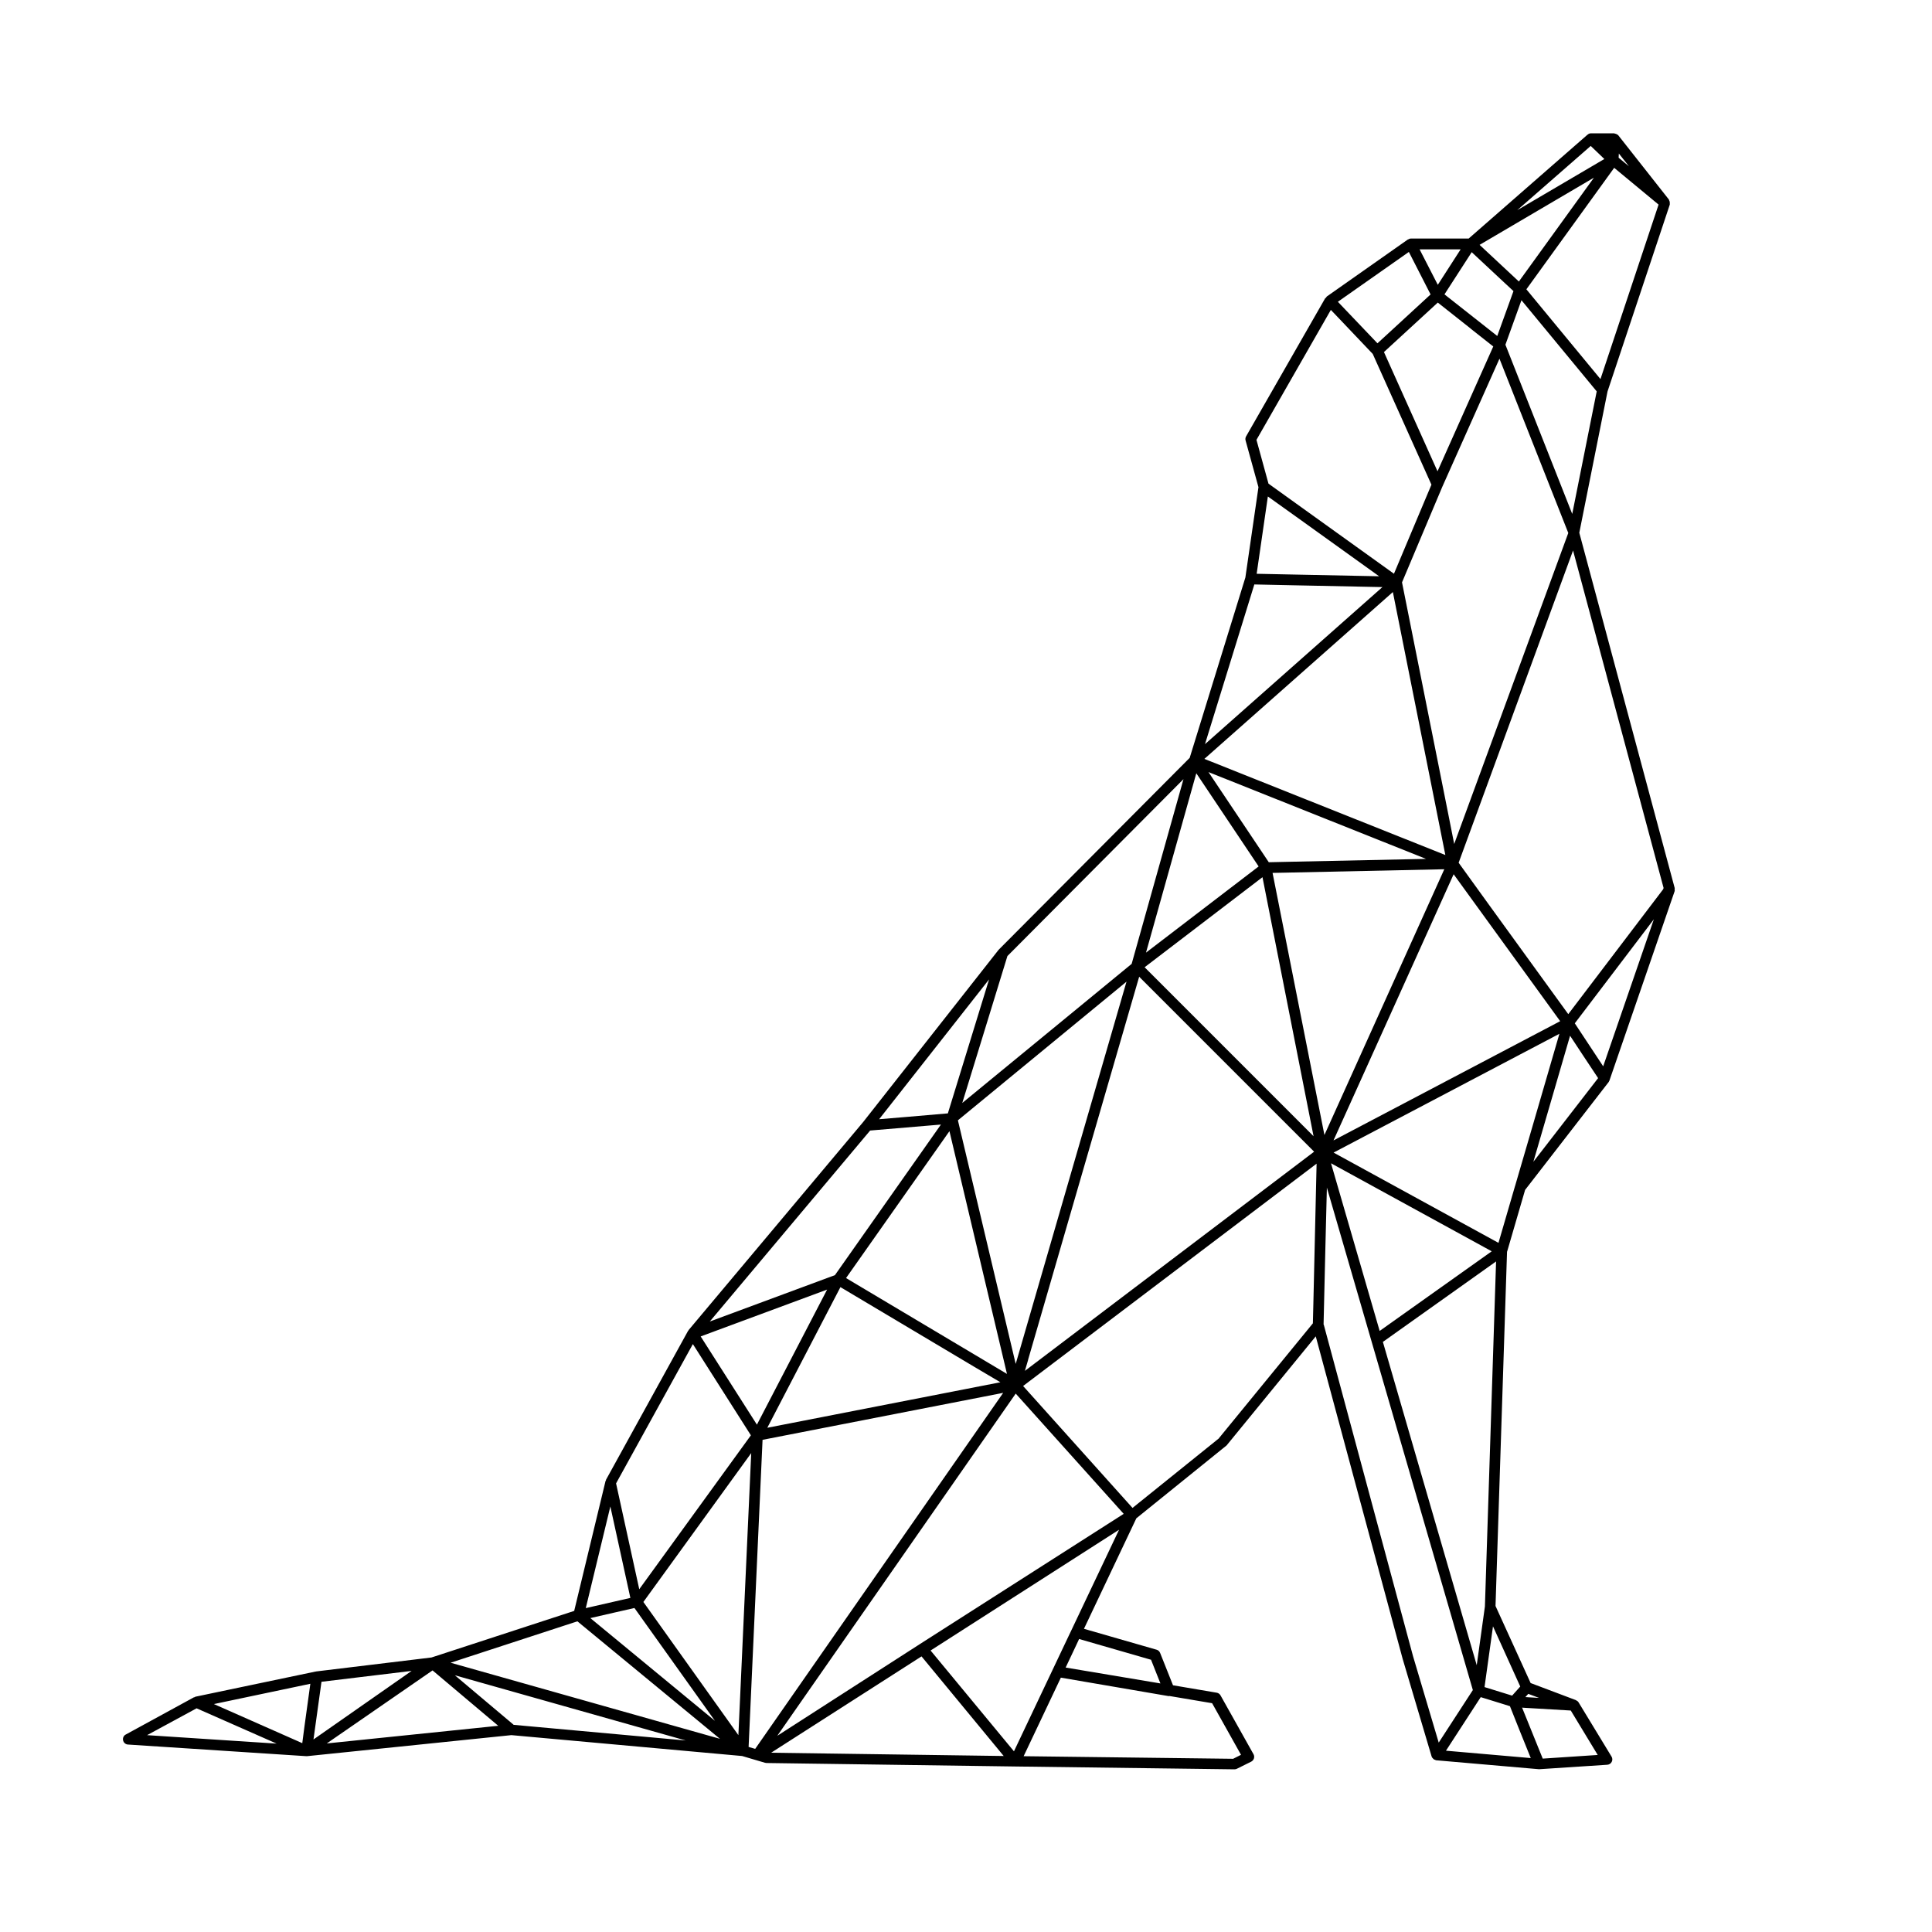
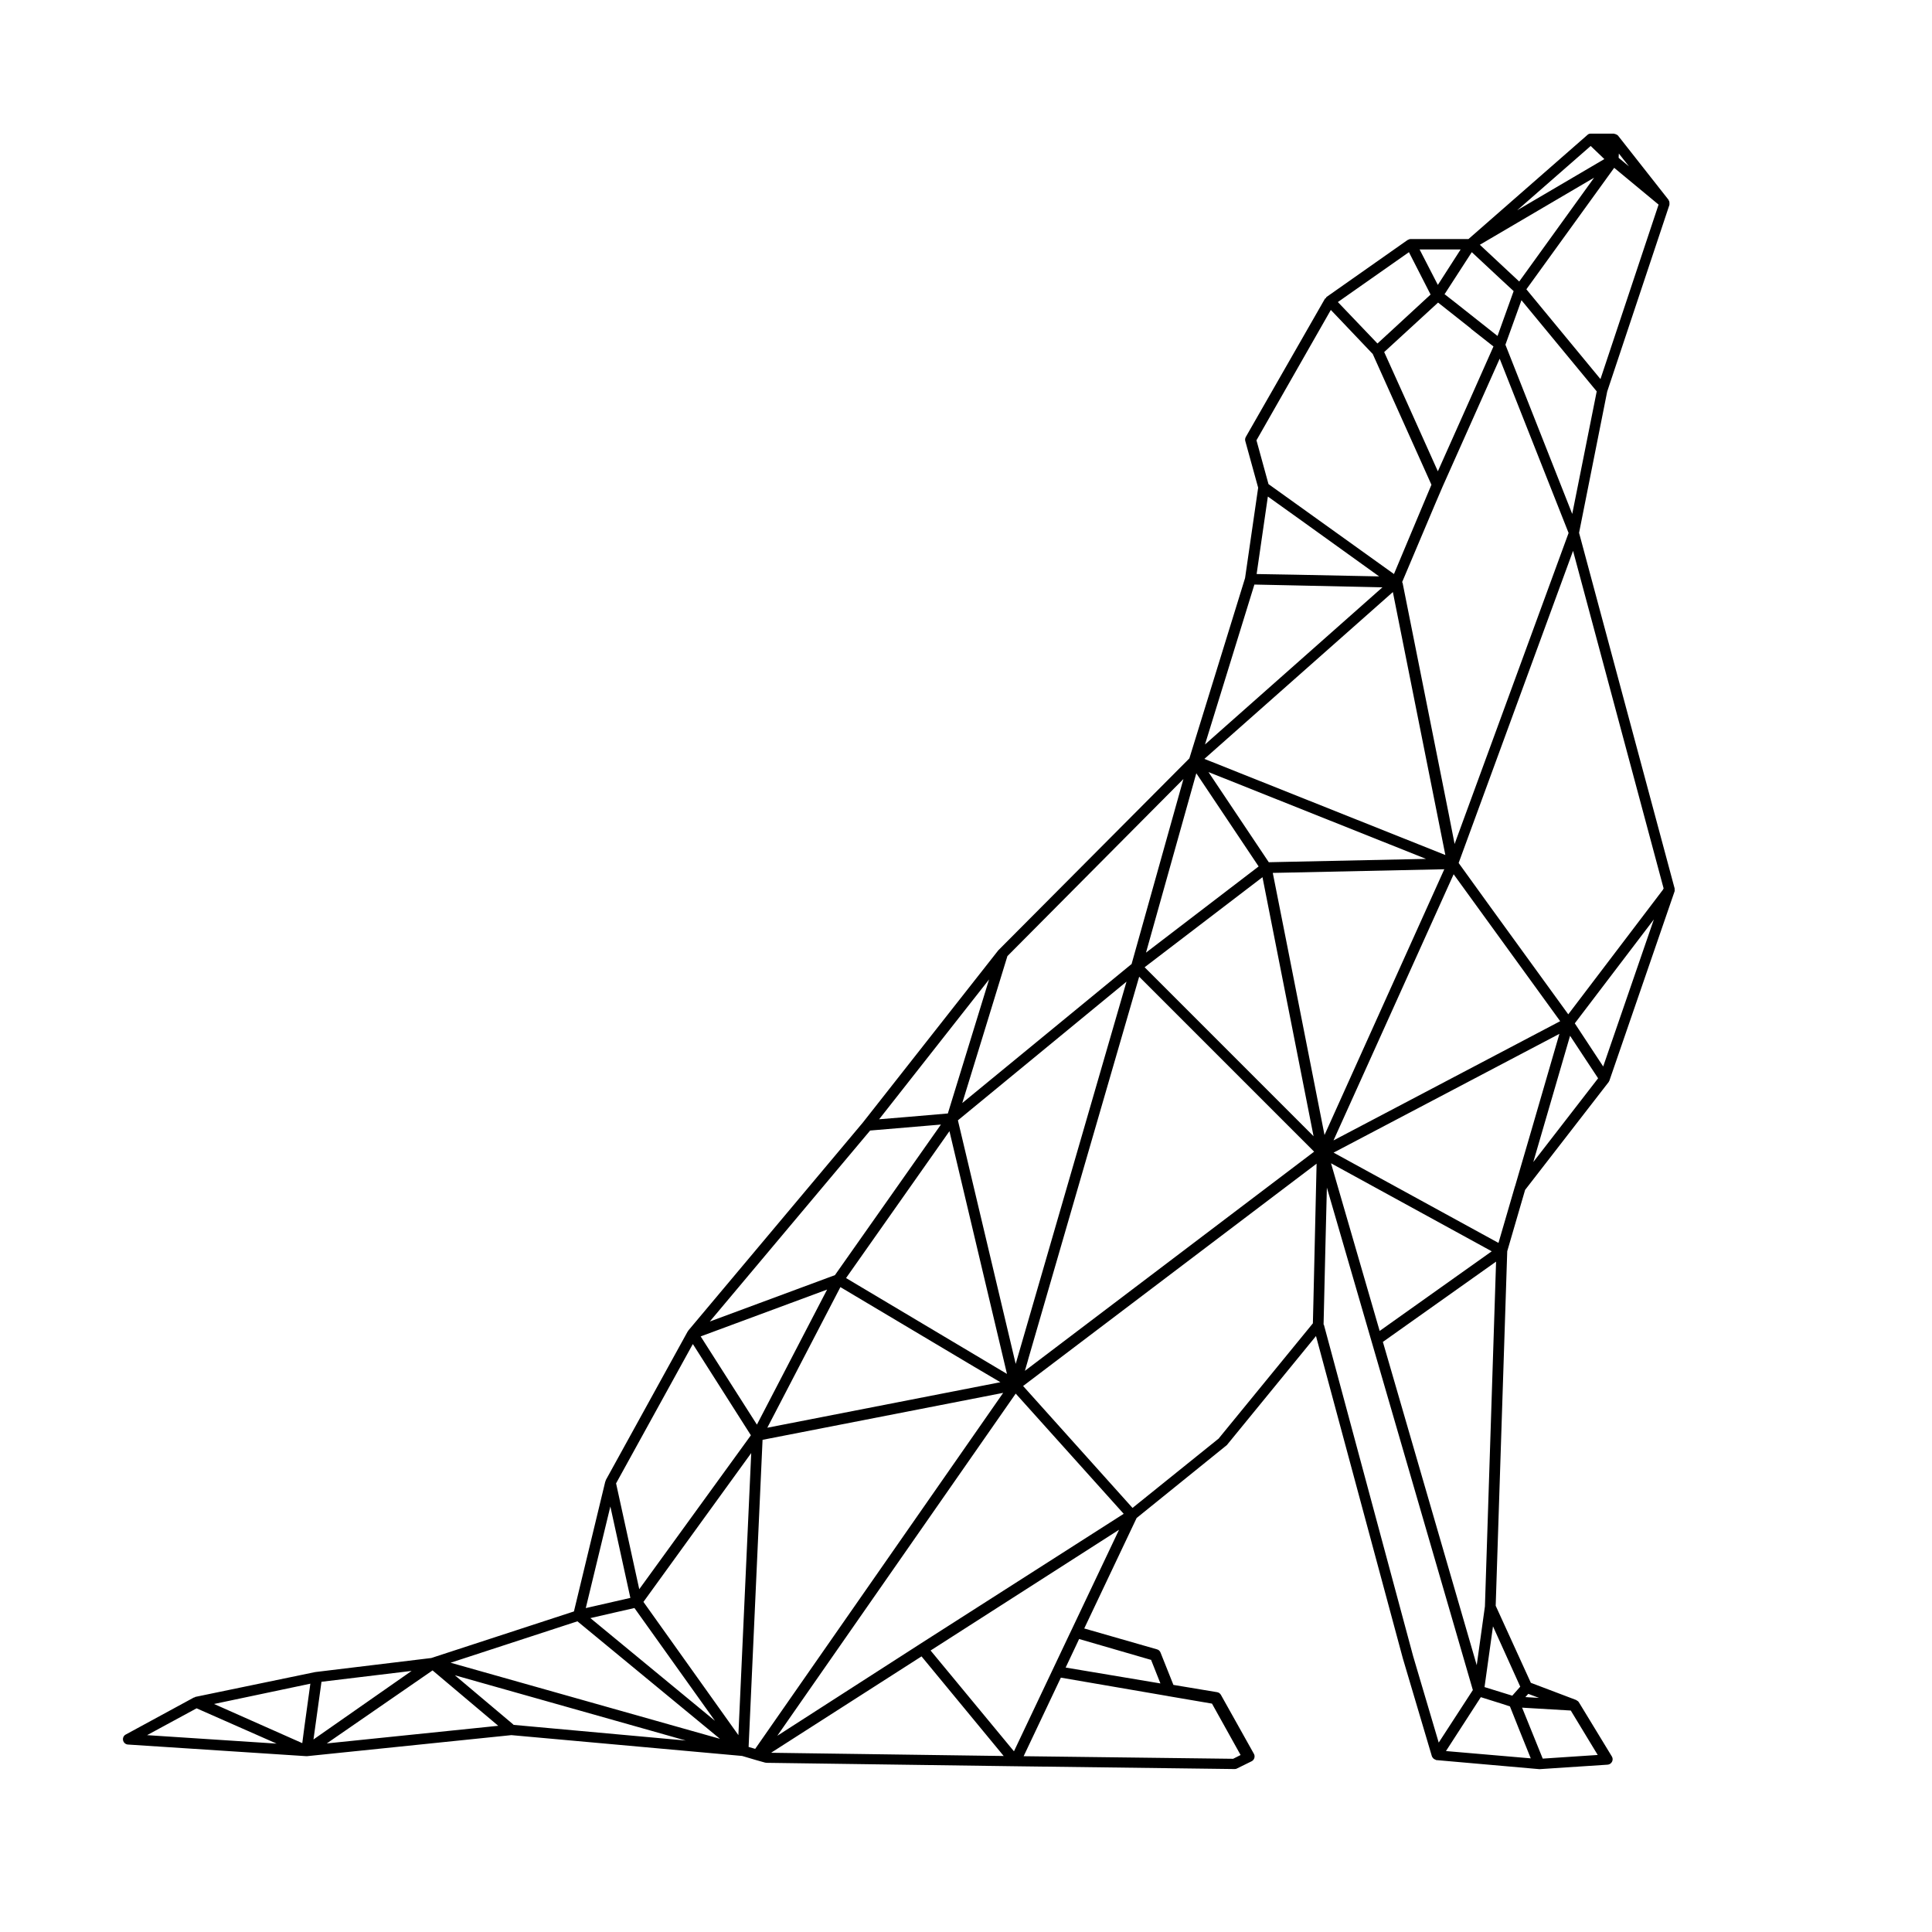
<svg xmlns="http://www.w3.org/2000/svg" viewBox="0 0 90 90">
-   <path d="M70.207 58.307l.838-2.876 3.904-5.04c0-.01 0-.02.01-.03.01-.013.02-.022.02-.04l3.03-8.8c.014-.036.003-.072 0-.11 0-.012.01-.022.007-.035L73.57 24.818l1.315-6.583 2.9-8.703c.003-.013 0-.025 0-.04.003-.02.003-.04 0-.06-.002-.04-.012-.07-.03-.1-.007-.012-.003-.026-.012-.037L75.383 6.3c-.003-.003-.01-.003-.012-.007v-.01c-.01-.008-.02-.005-.03-.012-.04-.03-.08-.04-.123-.05-.01 0-.016-.01-.025-.01h-1.08c-.06 0-.11.02-.152.06-.004.004-.01 0-.012.005l-5.532 4.836H65.73c-.05 0-.095.018-.134.043h-.01l-3.78 2.658c-.018.013-.018.038-.03.053-.012.012-.034.012-.043.027l-3.686 6.436c-.03.056-.042.124-.023.19l.6 2.175-.61 4.21-2.594 8.4-8.88 8.92c-.005.002-.006.01-.01.014-.003.003-.007.003-.01.006l-6.31 8.024-8.132 9.692c-.005.004-.003.012-.007.02-.005.006-.014.01-.02.02l-3.82 6.932c-.003.01 0 .02-.003.03s-.018.02-.02.03l-1.46 6.05-6.647 2.17-5.372.65c-.004 0-.007.005-.01.006-.004 0-.007-.004-.01-.003L9.1 79.04c-.016.006-.025.02-.04.027-.008 0-.018-.005-.026 0L5.86 80.8c-.1.05-.15.163-.127.27s.114.19.225.197l8.306.542h.04l9.518-.98 10.75.973.642.19.427.126c.02.006.048.01.07.01l11.584.162 10.21.132h.003c.04 0 .077-.01.11-.026l.665-.33c.063-.03.108-.088.13-.15.02-.068.013-.14-.02-.198l-1.536-2.74c-.037-.066-.102-.112-.176-.125l-2.038-.346-.6-1.507c-.03-.075-.09-.13-.164-.15l-3.384-.974 2.44-5.147 4.205-3.396 4.153-5.08 4.047 15.02 1.35 4.55c.002.006.008.01.01.016.003.006 0 .015.005.022.01.02.027.03.04.046.01.013.02.027.034.038.02.02.05.03.076.036.015.005.024.016.038.018.005 0 .01 0 .013.002l4.774.415h.04l3.155-.207c.087-.006.165-.057.205-.134.04-.076.038-.17-.007-.244l-1.538-2.53c-.027-.044-.068-.073-.114-.094-.005-.002-.007-.01-.013-.01l-2.105-.794-1.636-3.59.537-16.517zM49.91 75.94l-.138.29-2.538 5.353-3.644-4.406-.24-.29 8.78-5.626-2.22 4.68zm-34.935 2.404l4.2-.507-4.572 3.194.322-2.32.05-.36zm8.945 1.997l-2.73-2.3 9.168 2.59 1.588.448-8.026-.73zm34.62-53.61l.522-3.603 1.538 1.1 3.645 2.617-3.95-.08-1.756-.036zm3.457-12.293l.335.35 1.616 1.7 2.734 6.09-.92 2.185-.826 1.964-4.31-3.094-1.535-1.103-.56-2.04L62 14.43zM74.1 6.797l.637.61-4.06 2.385L74.1 6.8zm-3.523 48.45l-.772 2.65-7.682-4.205 10.52-5.534-1.24 4.263-.826 2.83zM27.5 75.377l1.133-.26.922-.21 3.75 5.256-5.395-4.448-.41-.338zm2.47-.75l2.045-2.823 2.98-4.114-.598 13.14-4.426-6.204zm8.56-14.553l-3.27 6.292-2.62-4.11 5.89-2.182zM59.837 40.15l-.732.016-2.81-4.2L66.43 40.01l-6.594.14zm1.354 12.78l-7.87-7.872 5.49-4.195 2.38 12.067zm-1.91-12.267l.51-.01 7.49-.16-5.584 12.38-1.746-8.83-.67-3.38zm6.03-13.533l1.555-3.69.325-.77 2.66-5.96 3.206 8.118-5.315 14.488-.286-1.444-2.144-10.74zm1.98-13.42l1.267-1.963 1.328 1.24.617.574-.755 2.09-2.017-1.59-.438-.345zm1.635-2.304l5.326-3.13-3.497 4.838-1.83-1.707zm-.422 3.9l1.058.834-1.097 2.455-1.5 3.36-1.46-3.25-1.035-2.305 2.508-2.305 1.53 1.21zM67.33 39.83l-11.225-4.478 8.78-7.772.983 4.926 1.462 7.324zm-11.6-3.806l2.902 4.338-5.247 4.015 2.328-8.3.016-.053zm-8.818 27.98l-7.5-4.467 4.817-6.843 2.68 11.31zm.404-.465l-2.693-11.35 7.854-6.46-5.16 17.802zm-8.166-3.58l6.214 3.7 1.238.732-10.858 2.12 3.41-6.558zm3.684 16.64l-6.624 4.26 11.106-15.94 5.03 5.602-9.513 6.078zm5.058-13.255L53.067 45.5l8.15 8.15-13.473 10.21.15-.512zM72.68 47.57l-10.56 5.555 1.438-3.183 4.158-9.216 1.537 2.12 3.425 4.723zm-32.15 5.095l.392-.033 2.91-.246-4.938 7.015-1.592.59-4.237 1.57 7.464-8.89zm28.96 5.626L64.27 62l-2.266-7.81 7.486 4.1zm-.506 20.77l1.02.315.335.105.45 1.13.52 1.287-3.95-.344 1.618-2.493zm1.463-.07l-1.292-.4.394-2.83 1.27 2.804-.38.425zm-1.275-4.15l-.38 2.73-4.372-15.06 5.273-3.748-.52 16.075zm2.258-20.72l1.71-5.872.58.88.726 1.094-3.018 3.9zm3.253-4.448L73.36 47.67l3.683-4.846-2.36 6.848zm2.803-8.26l-4.43 5.83-3.627-5.003-1.48-2.05 5.33-14.546 4.22 15.73-.026.032zM73.24 23.94l-3.112-7.882.747-2.073 3.506 4.247-1.14 5.708zm1.315-6.282l-3.45-4.18.01-.016 4.08-5.644 2.068 1.713-2.708 8.13zm.847-10.317l.01-.19.472.596-.482-.4zm-8.422 5.93l-.85-1.655h1.912l-1.067 1.657zm-1.35-1.535l1.012 1.98-1.875 1.726-.6.55-1.844-1.934 3.305-2.32zm-7.196 15.49l1.884.04 4.08.083-7.995 7.078-.27.238 2.298-7.437zm-5.712 17.67l-2.55 2.095-5.346 4.39.943-3.066 1.16-3.778 8.202-8.242-2.412 8.598zm-8.57 6.97l-1.866.16-1.333.112 5.122-6.514-1.922 6.248zM32.28 62.618l.543.854 2.156 3.39-5.2 7.17-1.08-4.93 3.572-6.48zm-3.848 7.557l.933 4.262-2.077.475 1.144-4.732zm-1.535 5.352L33.537 81l-1.68-.474-10.866-3.07 5.91-1.93zm-12.44 2.91l-.276 2-.1.766-.37-.164-3.747-1.657 4.5-.947zM6.852 80.83l2.306-1.25 3.728 1.644-6.034-.394zm8.37.386l4.928-3.402 3.06 2.58-7.988.822zm20.3-14.143l11.21-2.188-10.8 15.504-.752 1.08-.307-.09.65-14.31zm.412 14.568l6.994-4.48 3.828 4.64-10.822-.152zm21.886.1l-.375.19-9.76-.12 1.734-3.66 5 .857c.01.003.02.004.04.004l.01-.007 1.996.337 1.347 2.405zm-4.203-4.43l.44 1.11-4.415-.74.487-1.03.14-.3 3.34.964zM56.787 67l-4.03 3.245-5.097-5.68L59.362 55.7l1.97-1.492-.15 6.5-.023.938L56.78 67zm4.87-5.293l.084-3.57.07-2.814 6.8 23.407-.07.107-1.52 2.34-1.195-4.02-4.16-15.45zM71.865 81.92l-.96-2.372.145.01 2.123.125 1.255 2.07-2.563.17zm-.7-2.857l-.108-.005.113-.126.022-.026.5.188-.528-.03z" />
+   <path d="M70.207 58.307l.838-2.876 3.904-5.04c0-.01 0-.02.01-.03.01-.01.02-.02.02-.04l3.03-8.8c.01-.03 0-.07 0-.11 0-.01.01-.02 0-.03l-4.45-16.56 1.31-6.58 2.9-8.7v-.1c0-.04-.01-.07-.03-.1-.01-.01-.01-.02-.01-.03l-2.36-3c-.01 0-.01 0-.01-.004v-.01c-.01-.01-.02-.005-.03-.012-.04-.03-.08-.04-.12-.05-.01 0-.02-.01-.03-.01H74.1c-.06 0-.11.02-.152.06 0 .01-.01 0-.01.01l-5.53 4.84h-2.69c-.05 0-.096.018-.135.043h-.01l-3.78 2.658c-.018.015-.018.04-.03.055-.01.01-.034.01-.043.026l-3.685 6.437c-.03.056-.044.124-.025.19l.6 2.175-.61 4.21-2.595 8.4-8.88 8.92c-.005 0-.006.01-.01.01-.003.006-.007.006-.01.01l-6.31 8.024-8.132 9.69c-.005.006-.003.014-.007.02 0 .008-.01.01-.02.02l-3.82 6.934v.03s-.02.02-.02.03l-1.46 6.05-6.646 2.17-5.37.65c-.006 0-.01.004-.01.005-.006 0-.01-.005-.01-.004l-5.6 1.16c-.016.006-.025.02-.04.027-.008 0-.018-.004-.026 0L5.86 80.8c-.1.05-.15.163-.127.27s.114.19.225.197l8.306.542h.04l9.518-.98 10.75.97.642.19.427.12c.02 0 .05.01.07.01l11.59.16 10.21.13h.01c.04 0 .08-.01.11-.03l.67-.33c.066-.03.11-.09.13-.15.02-.07.016-.14-.02-.2l-1.533-2.74c-.037-.07-.102-.116-.176-.13l-2.04-.34-.6-1.506c-.03-.076-.09-.13-.164-.15l-3.39-.973 2.44-5.145 4.203-3.397 4.153-5.08 4.047 15.02 1.35 4.55c0 .007.01.01.01.017.002.006 0 .015.004.02.01.02.03.03.04.048.01.02.02.03.04.04.02.02.05.03.078.04.016.01.025.02.04.02h.013l4.773.42h.04l3.155-.208c.084-.007.16-.06.2-.135.04-.077.04-.17-.006-.245l-1.54-2.53c-.028-.043-.07-.072-.115-.093-.004 0-.006-.01-.01-.01l-2.11-.8-1.638-3.59.538-16.517zM49.91 75.94l-.138.29-2.538 5.353-3.644-4.406-.24-.29 8.78-5.626-2.22 4.68zm-34.935 2.404l4.2-.507-4.572 3.194.322-2.32.05-.36zm8.945 1.997l-2.73-2.3 9.168 2.59 1.588.45-8.026-.73zm34.62-53.61l.522-3.6 1.538 1.1 3.645 2.62-3.95-.08-1.756-.03zm3.457-12.29l.335.35 1.616 1.7 2.734 6.09-.92 2.19-.826 1.97-4.31-3.09-1.535-1.1-.56-2.04L62 14.43zM74.1 6.8l.637.61-4.06 2.384L74.1 6.8zm-3.523 48.45l-.772 2.65-7.682-4.206 10.52-5.533-1.24 4.27-.826 2.83zM27.5 75.378l1.133-.26.922-.21 3.75 5.254-5.395-4.448-.41-.338zm2.47-.75l2.045-2.825 2.98-4.114-.598 13.14-4.426-6.21zm8.56-14.555l-3.27 6.292-2.62-4.11 5.89-2.182zM59.837 40.15l-.732.016-2.81-4.2L66.43 40.01l-6.594.14zm1.354 12.78l-7.87-7.872 5.49-4.195 2.38 12.067zm-1.91-12.267l.51-.01 7.49-.16-5.58 12.38-1.74-8.83-.67-3.38zm6.03-13.533l1.56-3.69.33-.77 2.66-5.96 3.21 8.118-5.31 14.488-.283-1.444-2.144-10.74zm1.98-13.42l1.27-1.963 1.33 1.24.62.574-.75 2.09-2.01-1.59-.436-.34zm1.64-2.304l5.33-3.13-3.49 4.838-1.83-1.707zm-.42 3.9l1.06.834-1.09 2.455-1.5 3.36-1.46-3.25-1.04-2.305 2.51-2.305 1.53 1.21zM67.33 39.83l-11.225-4.478 8.78-7.772.983 4.926 1.462 7.324zm-11.6-3.806l2.902 4.338-5.247 4.015 2.328-8.3.016-.053zm-8.818 27.98l-7.5-4.467 4.817-6.843 2.68 11.31zm.404-.465l-2.693-11.35 7.854-6.46-5.16 17.8zm-8.166-3.58l6.214 3.7 1.238.73-10.858 2.12 3.41-6.56zm3.684 16.64l-6.624 4.26 11.106-15.94 5.03 5.6-9.513 6.08zm5.058-13.26l5.175-17.84 8.15 8.15-13.473 10.21.15-.52zM72.68 47.57l-10.56 5.555 1.438-3.183 4.158-9.216 1.537 2.12 3.425 4.723zm-32.15 5.095l.392-.033 2.91-.246-4.938 7.015-1.592.59-4.237 1.57 7.464-8.89zm28.96 5.626L64.27 62l-2.266-7.81 7.486 4.1zm-.506 20.77l1.02.32.335.11.45 1.13.52 1.29-3.95-.34 1.61-2.49zm1.463-.07l-1.292-.4.394-2.83 1.27 2.81-.38.43zm-1.275-4.15l-.38 2.73-4.372-15.06 5.273-3.74-.52 16.08zm2.258-20.72l1.71-5.87.58.88.726 1.1-3.018 3.9zm3.253-4.44l-1.323-2.01 3.683-4.84-2.36 6.85zm2.803-8.26l-4.43 5.83-3.627-5-1.48-2.05 5.33-14.54 4.22 15.73-.03.03zM73.24 23.94l-3.112-7.882.747-2.073 3.506 4.247-1.14 5.708zm1.315-6.282l-3.45-4.18.01-.016 4.08-5.644 2.068 1.713-2.708 8.13zm.847-10.317l.01-.19.472.6-.482-.4zm-8.422 5.93l-.85-1.65h1.912l-1.067 1.66zm-1.35-1.53l1.012 1.98-1.875 1.73-.6.55-1.844-1.93 3.305-2.32zm-7.196 15.49l1.884.04 4.08.09-7.995 7.08-.27.24 2.298-7.44zM52.722 44.9l-2.55 2.094-5.346 4.39.943-3.065 1.16-3.78 8.2-8.25-2.41 8.6zm-8.57 6.97l-1.866.16-1.333.11 5.122-6.514-1.922 6.248zM32.28 62.617l.543.854 2.156 3.39-5.2 7.17-1.08-4.93 3.57-6.48zm-3.848 7.557l.933 4.262-2.077.475 1.144-4.73zm-1.535 5.352L33.537 81l-1.68-.474-10.866-3.07 5.91-1.93zm-12.44 2.91l-.276 2-.1.766-.37-.164-3.74-1.66 4.5-.948zM6.852 80.83l2.306-1.25 3.728 1.644-6.034-.394zm8.37.386l4.928-3.402 3.06 2.58-7.988.822zm20.3-14.143l11.21-2.188-10.8 15.504-.752 1.08-.307-.09.65-14.31zm.412 14.568l6.994-4.48 3.828 4.64-10.822-.15zm21.886.1l-.375.19-9.76-.12 1.734-3.66 5 .86c.01.01.02.01.04.01h.01l1.99.34 1.34 2.407zm-4.203-4.43l.44 1.11-4.415-.74.487-1.03.14-.3 3.34.97zM56.787 67l-4.03 3.245-5.097-5.68L59.362 55.7l1.97-1.492-.15 6.5-.023.938L56.78 67zm4.87-5.293l.084-3.57.07-2.814 6.8 23.407-.07.107-1.52 2.34-1.19-4.02-4.16-15.45zM71.865 81.92l-.96-2.372.145.01 2.123.125 1.255 2.07-2.563.17zm-.7-2.857l-.108-.005.113-.126.022-.026.5.188-.528-.03z" />
</svg>
